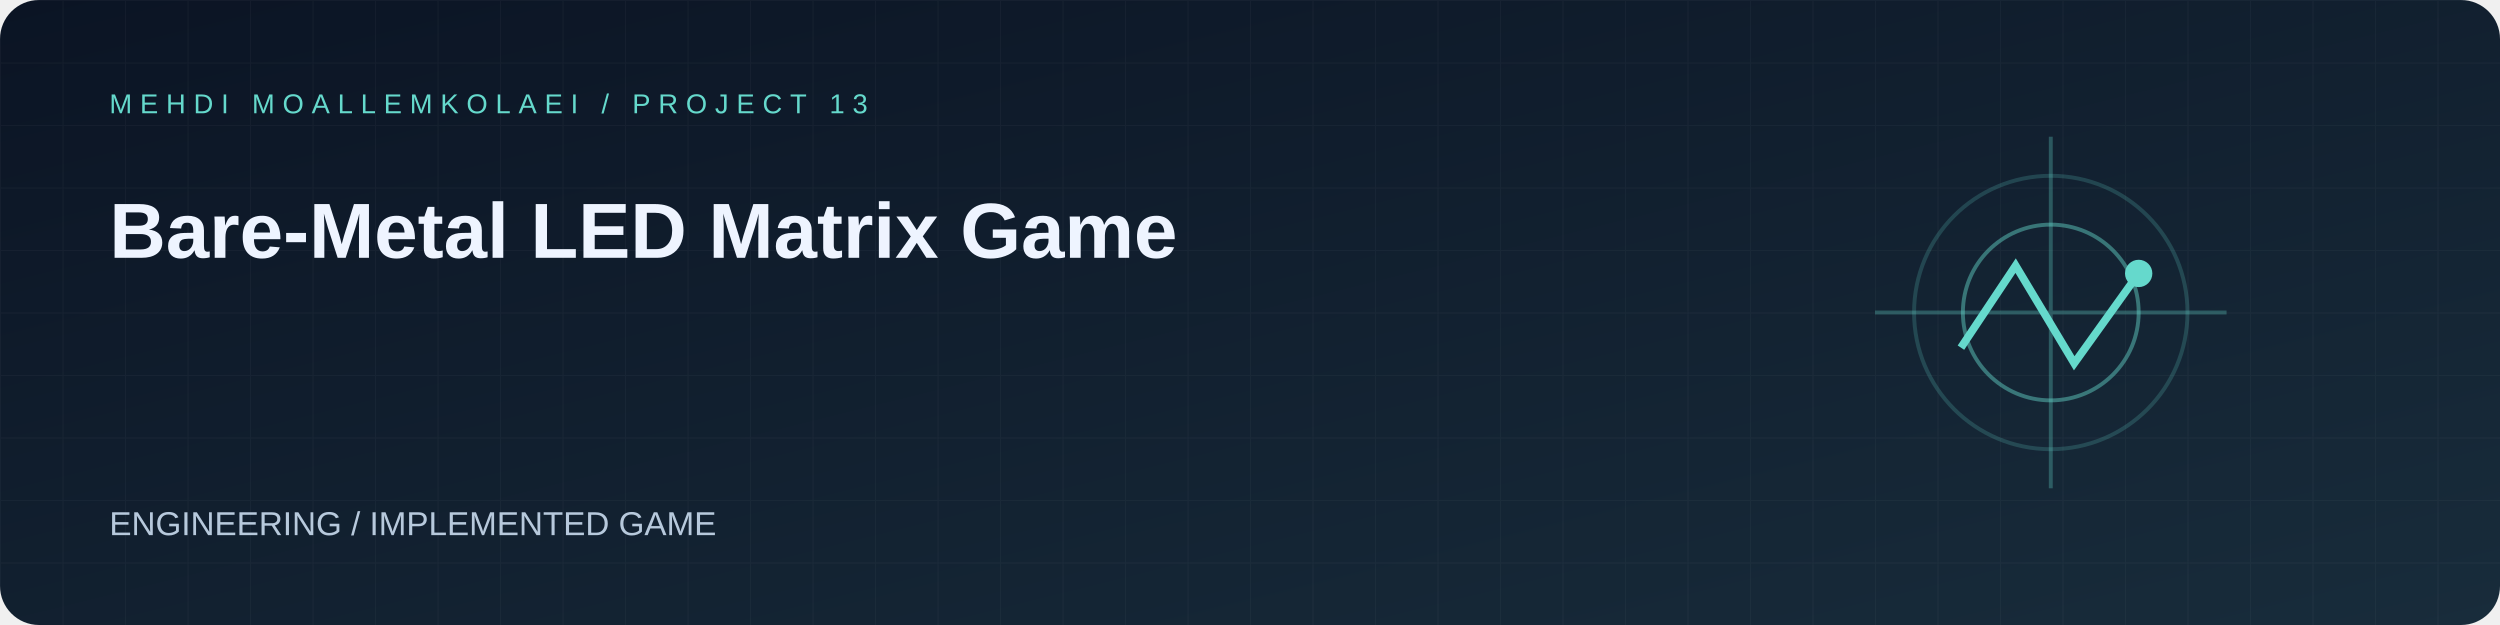
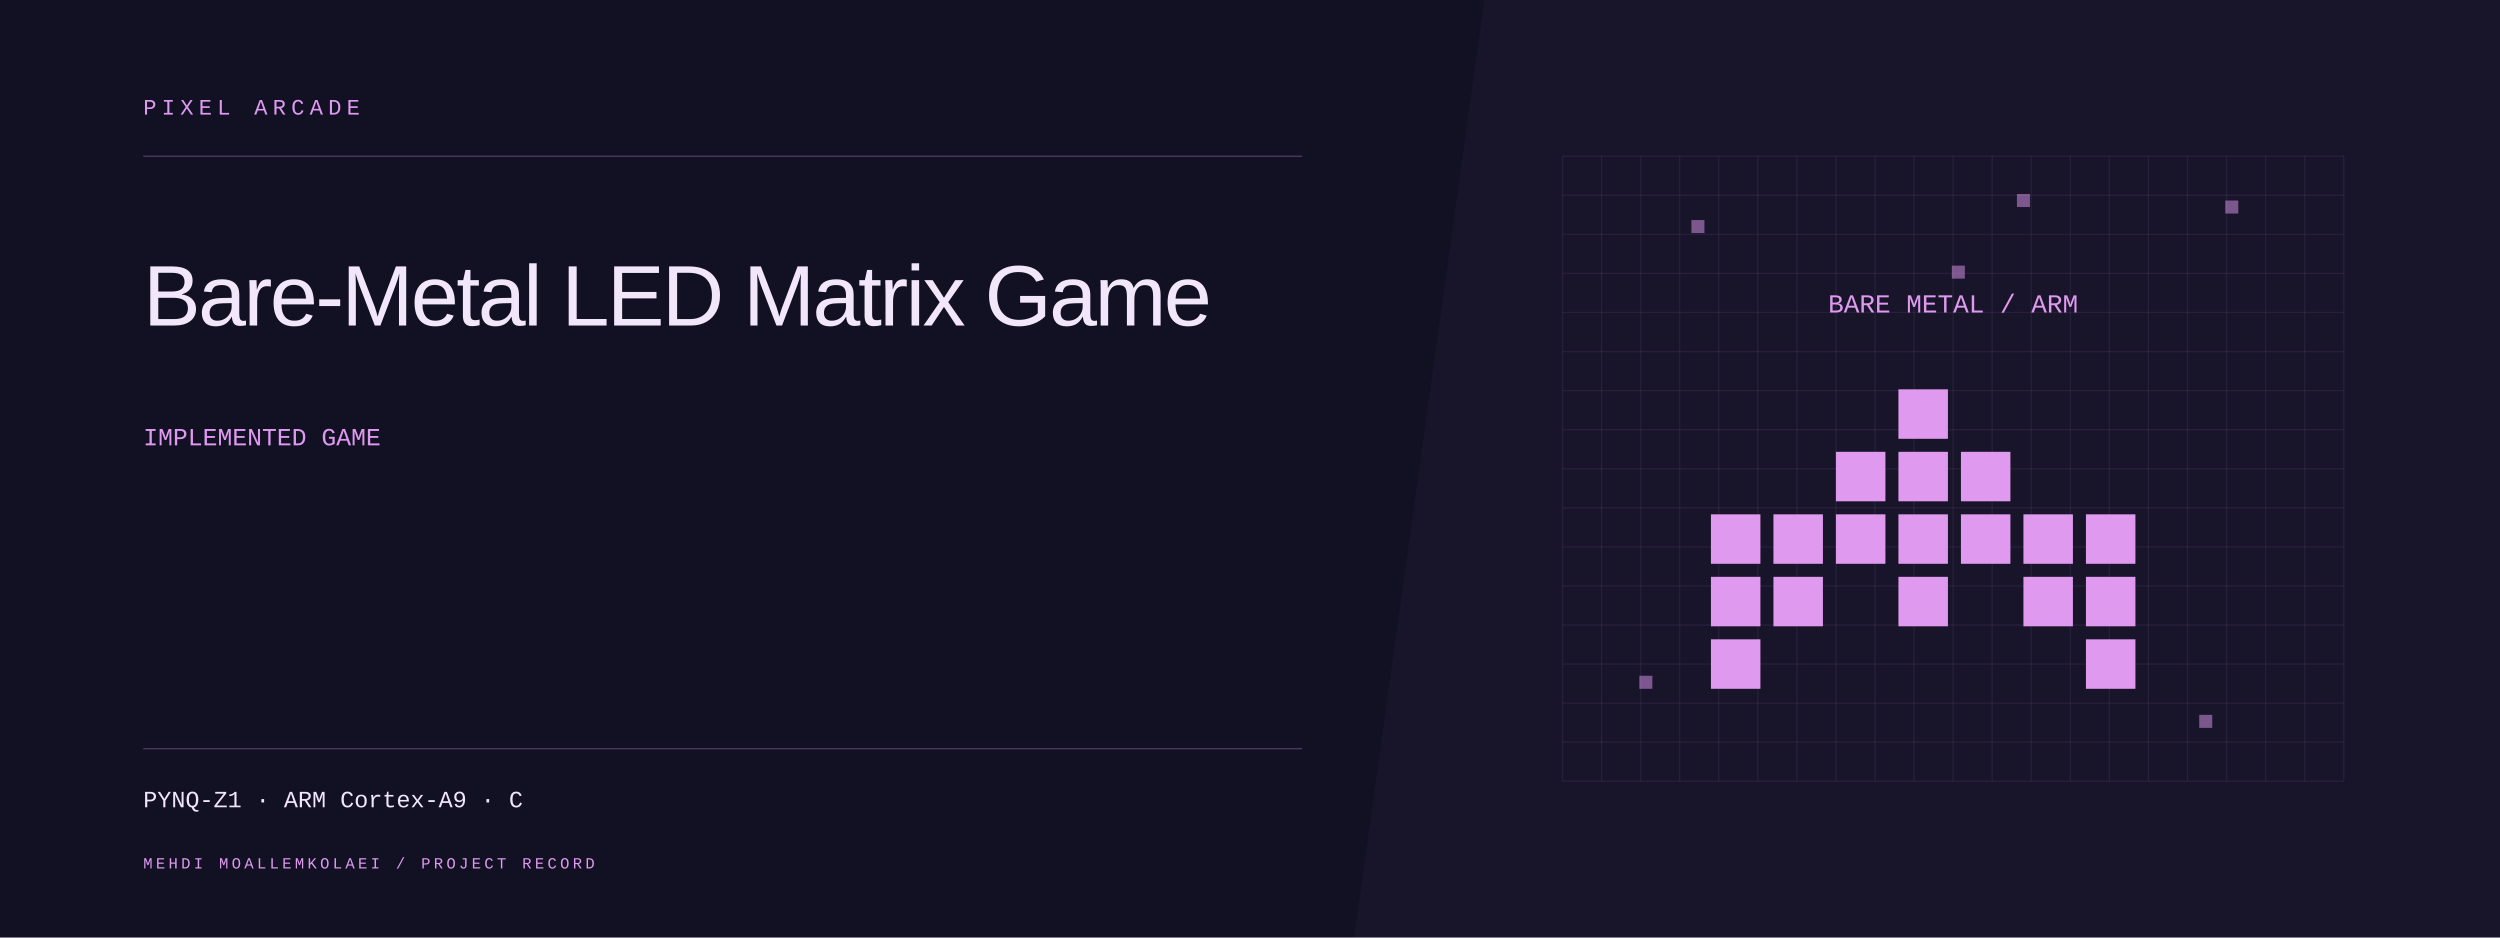
- <svg xmlns="http://www.w3.org/2000/svg" width="1280" height="320" viewBox="0 0 1280 320" role="img" aria-labelledby="title desc">
-   <defs>
-     <linearGradient id="bg" x2="1" y2="1">
-       <stop stop-color="#0b1424" />
-       <stop offset="1" stop-color="#182c3b" />
-     </linearGradient>
-     <pattern id="grid" width="32" height="32" patternUnits="userSpaceOnUse">
-       <path d="M32 0H0V32" fill="none" stroke="#fff" stroke-opacity=".035" />
-     </pattern>
-   </defs>
-   <rect width="1280" height="320" rx="20" fill="url(#bg)" />
-   <rect width="1280" height="320" rx="20" fill="url(#grid)" />
-   <g font-family="Segoe UI,Arial,sans-serif" fill="#eef4ff">
-     <text x="56" y="58" font-size="14" letter-spacing="4" fill="#65d9cc">MEHDI MOALLEMKOLAEI / PROJECT 13</text>
-     <text x="56" y="132" font-size="40" font-weight="700">Bare-Metal LED Matrix Game</text>
-     <text x="56" y="274" font-size="17" fill="#b7c9dc">ENGINEERING  /  IMPLEMENTED GAME</text>
-     <g transform="translate(1050 160)" fill="none" stroke="#65d9cc" stroke-width="2">
-       <circle r="70" opacity=".2" />
-       <circle r="45" opacity=".45" />
-       <path d="M-90 0H90M0-90V90" opacity=".3" />
-       <path d="M-46 18L-18-24L12 26L45-20" stroke-width="4" />
-       <circle cx="45" cy="-20" r="6" fill="#65d9cc" />
-     </g>
+ <svg xmlns="http://www.w3.org/2000/svg" width="3840" height="1440" viewBox="0 0 1920 720" role="img" aria-labelledby="title desc">
+   <rect width="1920" height="720" fill="#121023" />
+   <path d="M1140 0L1040 720H1920V0Z" fill="#df9af0" opacity=".035" />
+   <path d="M110 120H1000M110 575H1000" stroke="#df9af0" opacity=".3" />
+   <text x="110" y="88" fill="#df9af0" font-family="Courier New,monospace" font-size="17" letter-spacing="4">PIXEL ARCADE</text>
+   <text x="110" y="250" font-size="66" font-family="Arial,Helvetica,sans-serif" fill="#f2e6fb" letter-spacing="-1.8">Bare-Metal LED Matrix Game</text>
+   <text x="110" y="342" fill="#df9af0" font-family="Courier New,monospace" font-size="19">IMPLEMENTED GAME</text>
+   <text x="110" y="620" fill="#f2e6fb" font-family="Courier New,monospace" font-size="18">PYNQ-Z1 · ARM Cortex-A9 · C</text>
+   <text x="110" y="667" fill="#df9af0" font-family="Courier New,monospace" font-size="12" letter-spacing="2.5">MEHDI MOALLEMKOLAEI / PROJECT RECORD</text>
+   <g transform="translate(1200 120)">
+     <path d="M0 0L0 480" fill="none" stroke="#df9af0" stroke-width="1" opacity="0.08" />
+     <path d="M30 0L30 480" fill="none" stroke="#df9af0" stroke-width="1" opacity="0.08" />
+     <path d="M60 0L60 480" fill="none" stroke="#df9af0" stroke-width="1" opacity="0.08" />
+     <path d="M90 0L90 480" fill="none" stroke="#df9af0" stroke-width="1" opacity="0.08" />
+     <path d="M120 0L120 480" fill="none" stroke="#df9af0" stroke-width="1" opacity="0.08" />
+     <path d="M150 0L150 480" fill="none" stroke="#df9af0" stroke-width="1" opacity="0.08" />
+     <path d="M180 0L180 480" fill="none" stroke="#df9af0" stroke-width="1" opacity="0.08" />
+     <path d="M210 0L210 480" fill="none" stroke="#df9af0" stroke-width="1" opacity="0.08" />
+     <path d="M240 0L240 480" fill="none" stroke="#df9af0" stroke-width="1" opacity="0.08" />
+     <path d="M270 0L270 480" fill="none" stroke="#df9af0" stroke-width="1" opacity="0.08" />
+     <path d="M300 0L300 480" fill="none" stroke="#df9af0" stroke-width="1" opacity="0.08" />
+     <path d="M330 0L330 480" fill="none" stroke="#df9af0" stroke-width="1" opacity="0.08" />
+     <path d="M360 0L360 480" fill="none" stroke="#df9af0" stroke-width="1" opacity="0.08" />
+     <path d="M390 0L390 480" fill="none" stroke="#df9af0" stroke-width="1" opacity="0.08" />
+     <path d="M420 0L420 480" fill="none" stroke="#df9af0" stroke-width="1" opacity="0.08" />
+     <path d="M450 0L450 480" fill="none" stroke="#df9af0" stroke-width="1" opacity="0.08" />
+     <path d="M480 0L480 480" fill="none" stroke="#df9af0" stroke-width="1" opacity="0.08" />
+     <path d="M510 0L510 480" fill="none" stroke="#df9af0" stroke-width="1" opacity="0.08" />
+     <path d="M540 0L540 480" fill="none" stroke="#df9af0" stroke-width="1" opacity="0.08" />
+     <path d="M570 0L570 480" fill="none" stroke="#df9af0" stroke-width="1" opacity="0.08" />
+     <path d="M600 0L600 480" fill="none" stroke="#df9af0" stroke-width="1" opacity="0.08" />
+     <path d="M0 0L600 0" fill="none" stroke="#df9af0" stroke-width="1" opacity="0.08" />
+     <path d="M0 30L600 30" fill="none" stroke="#df9af0" stroke-width="1" opacity="0.08" />
+     <path d="M0 60L600 60" fill="none" stroke="#df9af0" stroke-width="1" opacity="0.08" />
+     <path d="M0 90L600 90" fill="none" stroke="#df9af0" stroke-width="1" opacity="0.08" />
+     <path d="M0 120L600 120" fill="none" stroke="#df9af0" stroke-width="1" opacity="0.08" />
+     <path d="M0 150L600 150" fill="none" stroke="#df9af0" stroke-width="1" opacity="0.08" />
+     <path d="M0 180L600 180" fill="none" stroke="#df9af0" stroke-width="1" opacity="0.08" />
+     <path d="M0 210L600 210" fill="none" stroke="#df9af0" stroke-width="1" opacity="0.08" />
+     <path d="M0 240L600 240" fill="none" stroke="#df9af0" stroke-width="1" opacity="0.08" />
+     <path d="M0 270L600 270" fill="none" stroke="#df9af0" stroke-width="1" opacity="0.08" />
+     <path d="M0 300L600 300" fill="none" stroke="#df9af0" stroke-width="1" opacity="0.08" />
+     <path d="M0 330L600 330" fill="none" stroke="#df9af0" stroke-width="1" opacity="0.08" />
+     <path d="M0 360L600 360" fill="none" stroke="#df9af0" stroke-width="1" opacity="0.08" />
+     <path d="M0 390L600 390" fill="none" stroke="#df9af0" stroke-width="1" opacity="0.08" />
+     <path d="M0 420L600 420" fill="none" stroke="#df9af0" stroke-width="1" opacity="0.08" />
+     <path d="M0 450L600 450" fill="none" stroke="#df9af0" stroke-width="1" opacity="0.08" />
+     <path d="M0 480L600 480" fill="none" stroke="#df9af0" stroke-width="1" opacity="0.08" />
+     <rect x="259" y="180" width="36" height="36" rx="0" fill="#df9af0" stroke="#df9af0" stroke-width="2" opacity="1" />
+     <rect x="211" y="228" width="36" height="36" rx="0" fill="#df9af0" stroke="#df9af0" stroke-width="2" opacity="1" />
+     <rect x="259" y="228" width="36" height="36" rx="0" fill="#df9af0" stroke="#df9af0" stroke-width="2" opacity="1" />
+     <rect x="307" y="228" width="36" height="36" rx="0" fill="#df9af0" stroke="#df9af0" stroke-width="2" opacity="1" />
+     <rect x="115" y="276" width="36" height="36" rx="0" fill="#df9af0" stroke="#df9af0" stroke-width="2" opacity="1" />
+     <rect x="163" y="276" width="36" height="36" rx="0" fill="#df9af0" stroke="#df9af0" stroke-width="2" opacity="1" />
+     <rect x="211" y="276" width="36" height="36" rx="0" fill="#df9af0" stroke="#df9af0" stroke-width="2" opacity="1" />
+     <rect x="259" y="276" width="36" height="36" rx="0" fill="#df9af0" stroke="#df9af0" stroke-width="2" opacity="1" />
+     <rect x="307" y="276" width="36" height="36" rx="0" fill="#df9af0" stroke="#df9af0" stroke-width="2" opacity="1" />
+     <rect x="355" y="276" width="36" height="36" rx="0" fill="#df9af0" stroke="#df9af0" stroke-width="2" opacity="1" />
+     <rect x="403" y="276" width="36" height="36" rx="0" fill="#df9af0" stroke="#df9af0" stroke-width="2" opacity="1" />
+     <rect x="115" y="324" width="36" height="36" rx="0" fill="#df9af0" stroke="#df9af0" stroke-width="2" opacity="1" />
+     <rect x="163" y="324" width="36" height="36" rx="0" fill="#df9af0" stroke="#df9af0" stroke-width="2" opacity="1" />
+     <rect x="259" y="324" width="36" height="36" rx="0" fill="#df9af0" stroke="#df9af0" stroke-width="2" opacity="1" />
+     <rect x="355" y="324" width="36" height="36" rx="0" fill="#df9af0" stroke="#df9af0" stroke-width="2" opacity="1" />
+     <rect x="403" y="324" width="36" height="36" rx="0" fill="#df9af0" stroke="#df9af0" stroke-width="2" opacity="1" />
+     <rect x="115" y="372" width="36" height="36" rx="0" fill="#df9af0" stroke="#df9af0" stroke-width="2" opacity="1" />
+     <rect x="403" y="372" width="36" height="36" rx="0" fill="#df9af0" stroke="#df9af0" stroke-width="2" opacity="1" />
+     <rect x="100" y="50" width="8" height="8" rx="0" fill="#df9af0" stroke="#df9af0" stroke-width="2" opacity="0.5" />
+     <rect x="300" y="85" width="8" height="8" rx="0" fill="#df9af0" stroke="#df9af0" stroke-width="2" opacity="0.5" />
+     <rect x="510" y="35" width="8" height="8" rx="0" fill="#df9af0" stroke="#df9af0" stroke-width="2" opacity="0.5" />
+     <rect x="490" y="430" width="8" height="8" rx="0" fill="#df9af0" stroke="#df9af0" stroke-width="2" opacity="0.5" />
+     <rect x="60" y="400" width="8" height="8" rx="0" fill="#df9af0" stroke="#df9af0" stroke-width="2" opacity="0.5" />
+     <rect x="350" y="30" width="8" height="8" rx="0" fill="#df9af0" stroke="#df9af0" stroke-width="2" opacity="0.5" />
+     <text x="300" y="120" fill="#df9af0" font-family="Courier New,monospace" font-size="20" text-anchor="middle" opacity="1">BARE METAL / ARM</text>
  </g>
</svg>
